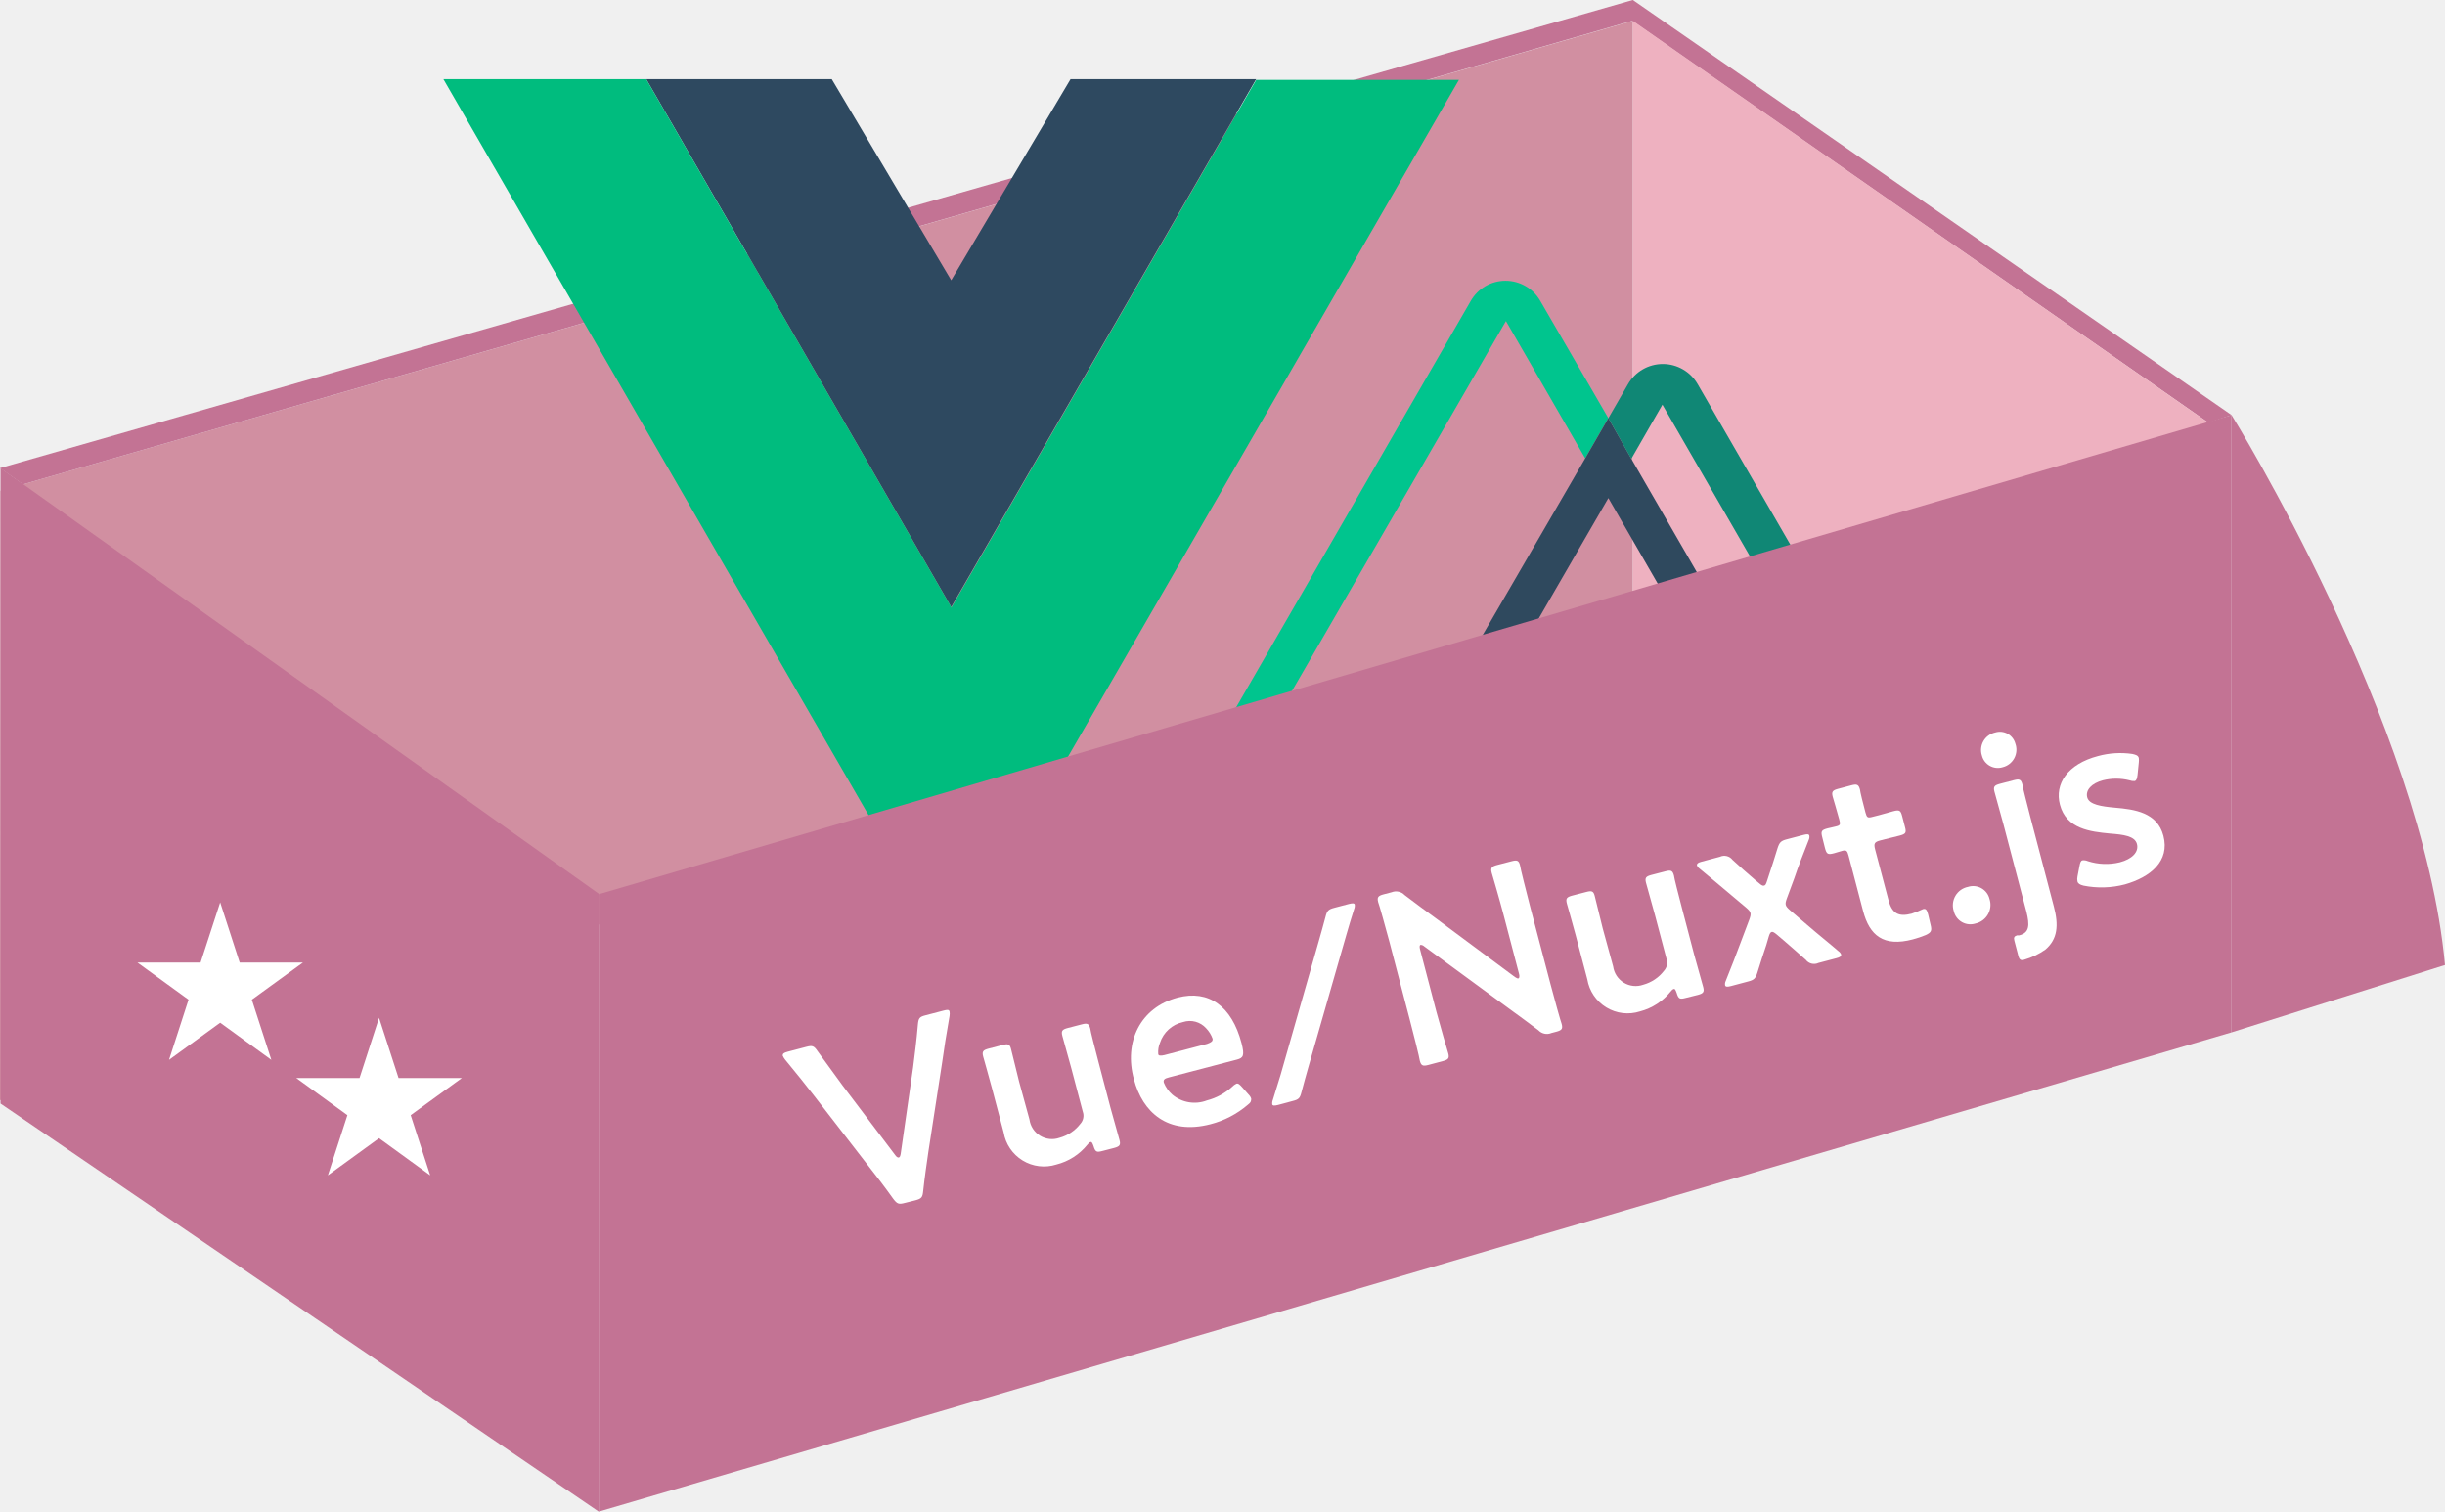
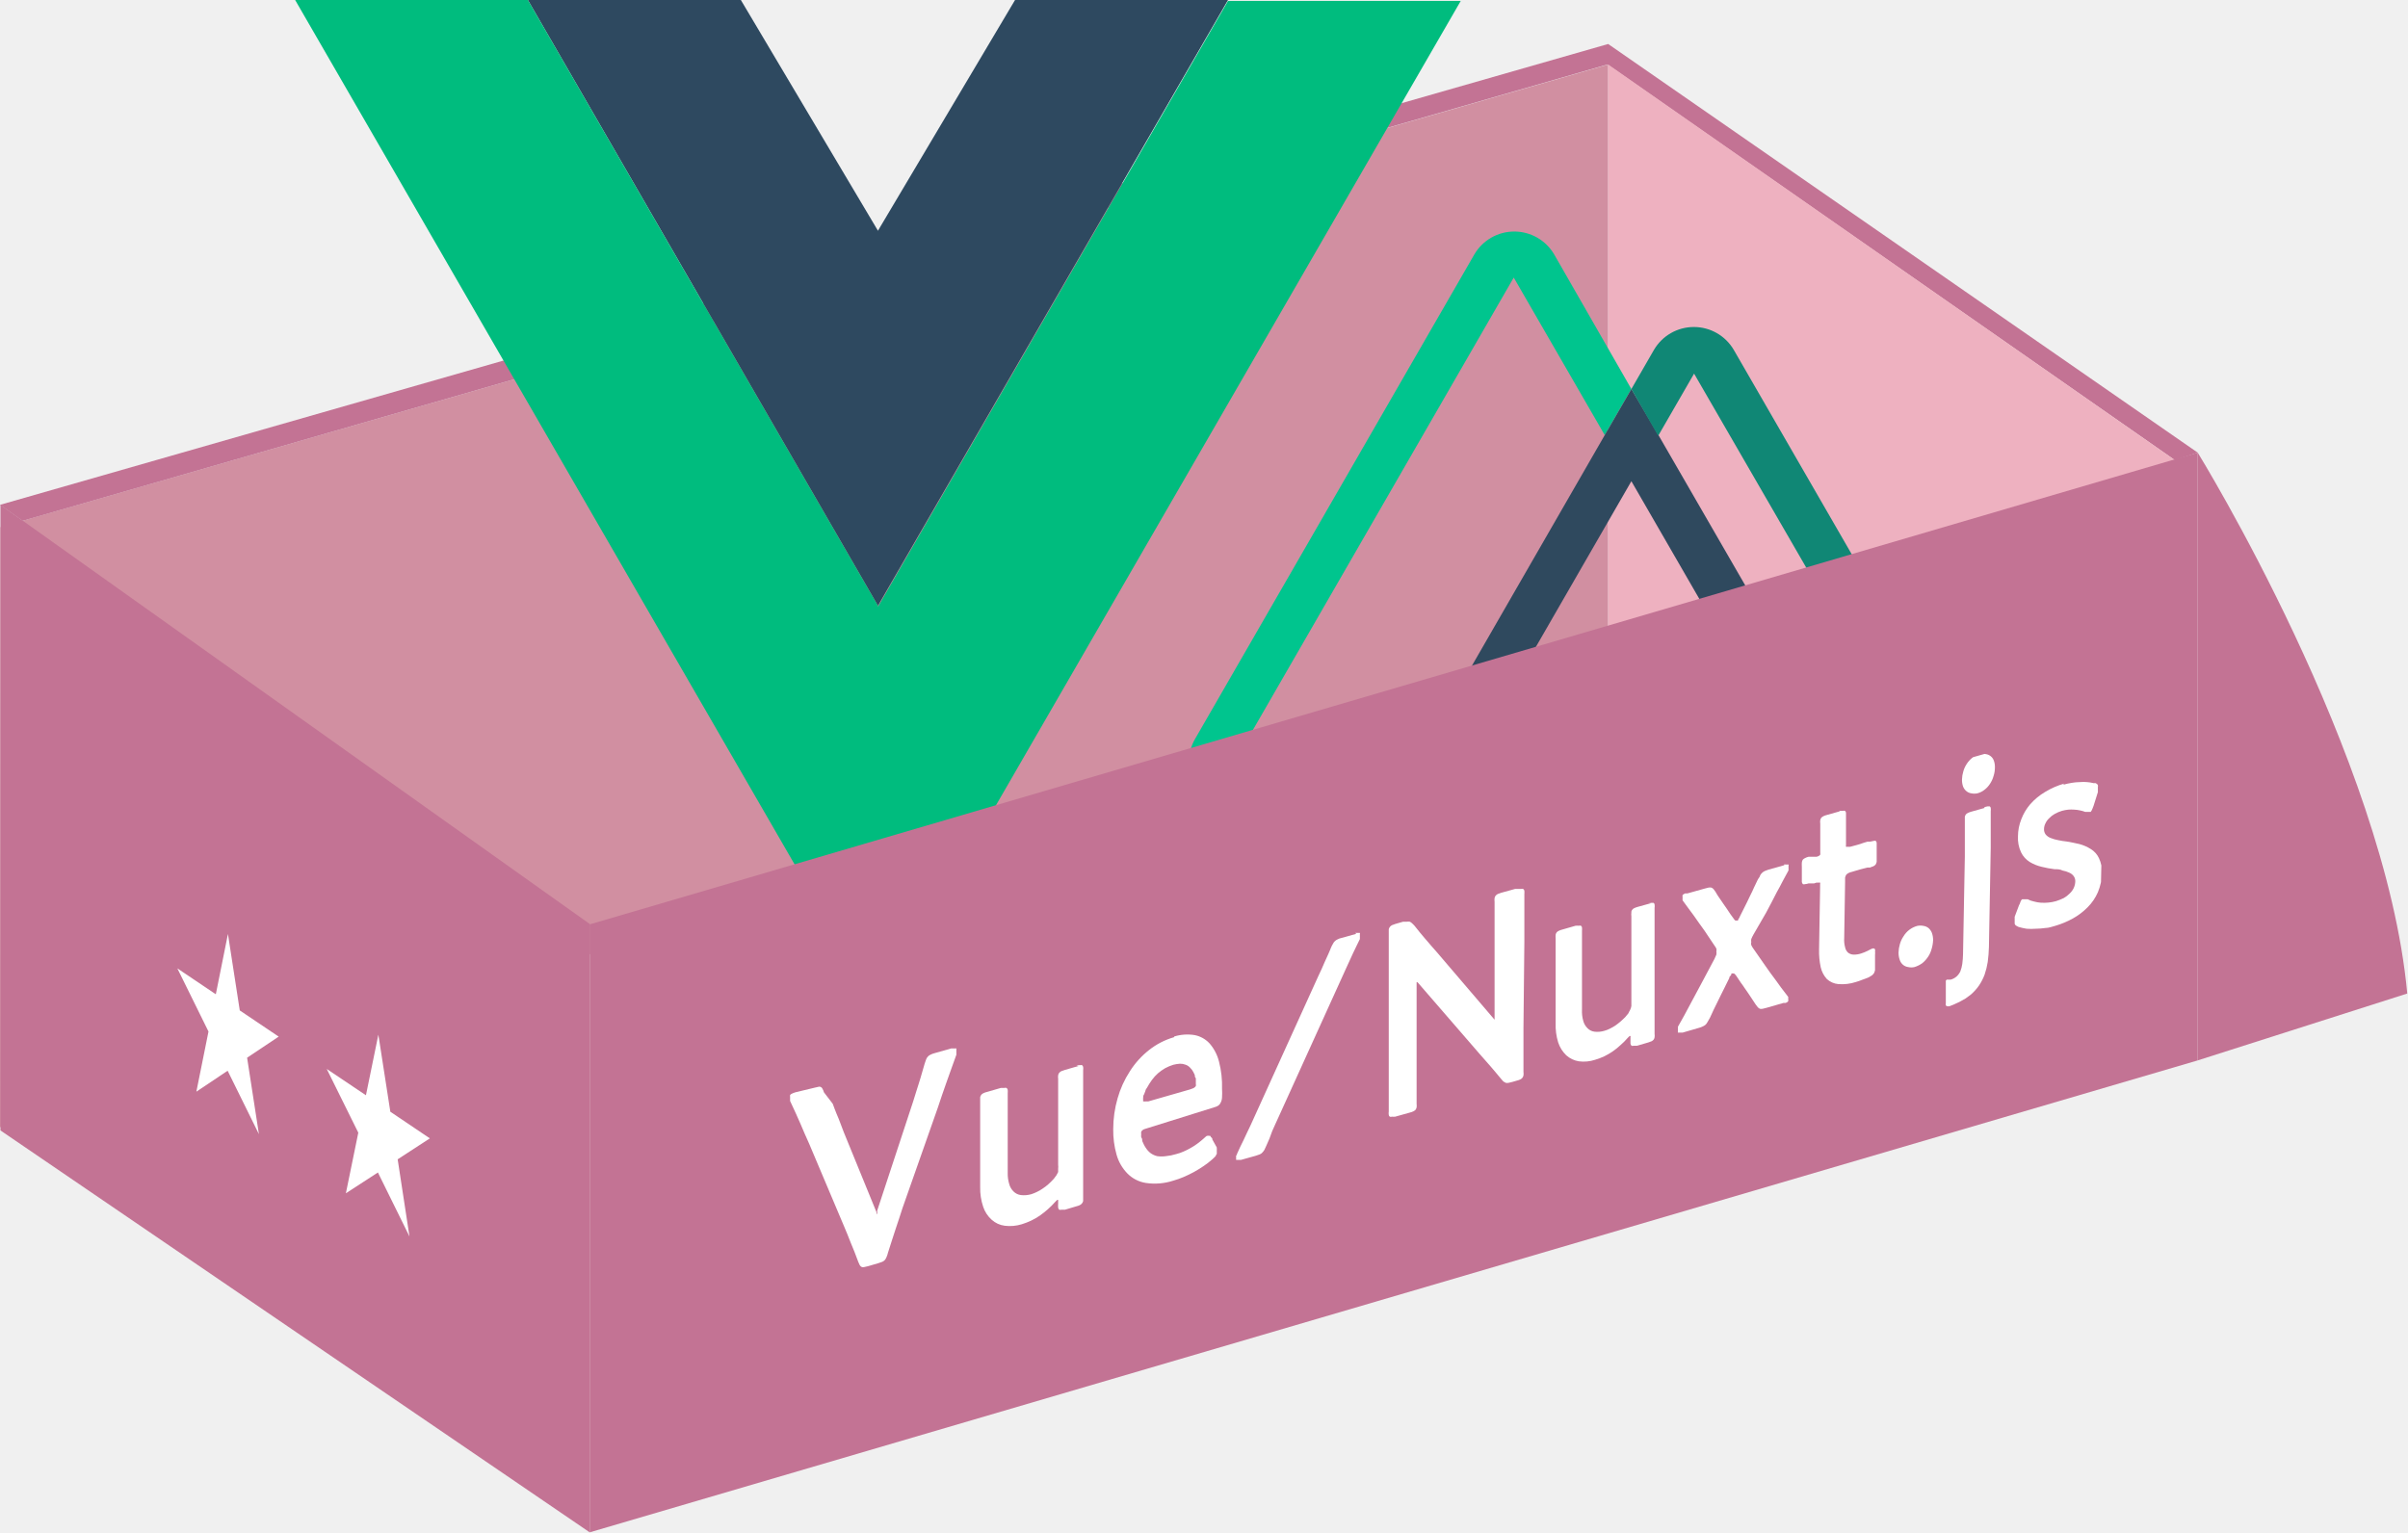
- <svg xmlns="http://www.w3.org/2000/svg" viewBox="0 0 235.63 145.68">
+ <svg xmlns="http://www.w3.org/2000/svg" viewBox="0 0 160.89 102.41">
  <defs>
-     <style>.cls-1{fill:#d18fa1;}.cls-2{fill:#c37394;}.cls-3{fill:#eeb1c0;}.cls-4{fill:#00c58e;}.cls-5{fill:#2f495e;}.cls-6{fill:#108775;}.cls-7{fill:#2e4960;}.cls-7,.cls-8{isolation:isolate;}.cls-8{fill:#00bc7e;}.cls-9{fill:#fff;}</style>
+     <style>.cls-1{fill:none;}.cls-2{fill:#d18fa1;}.cls-3{fill:#c37394;}.cls-4{fill:#eeb1c0;}.cls-5{fill:#00c58e;}.cls-6{fill:#2f495e;}.cls-7{fill:#108775;}.cls-8{fill:#2e4960;}.cls-10,.cls-8,.cls-9{isolation:isolate;}.cls-9{fill:#00bc7e;}.cls-11{clip-path:url(#clip-path);}.cls-12{fill:#fff;}.cls-13{clip-path:url(#clip-path-2);}</style>
+     <clipPath id="clip-path">
+       <polygon class="cls-1" points="28.68 83.54 11.84 72.09 11.85 60.16 28.74 71.46 28.68 83.54" />
+     </clipPath>
+     <clipPath id="clip-path-2">
+       <polygon class="cls-1" points="52.8 89.81 52.77 72.98 140.61 48.12 140.26 64.41 52.8 89.81" />
+     </clipPath>
  </defs>
  <g id="レイヤー_2" data-name="レイヤー 2">
-     <g id="レイヤー_1-2" data-name="レイヤー 1">
-       <polygon class="cls-1" points="0 106.03 157.36 59.85 157.36 2.01 0.05 47.3 0 106.03" />
-       <polygon class="cls-2" points="0.05 106.35 0.05 45.11 57.7 86.13 57.7 145.68 0.05 106.35" />
-       <polygon class="cls-2" points="215.06 40 157.36 0 0 45.11 2.21 46.68 157.29 2.01 212.82 40.73 215.06 40" />
-       <polygon class="cls-3" points="212.82 40.73 157.36 2.01 157.36 59.85 212.82 98.44 212.82 40.73" />
-       <path class="cls-4" d="M155,40.3l-2.23,3.87-7.64-13.23L121.64,71.55h15.88a3.86,3.86,0,0,0,3.86,3.87H121.64a3.87,3.87,0,0,1-3.35-5.8L141.74,29a3.86,3.86,0,0,1,6.7,0Z" />
-       <path class="cls-5" d="M171.89,69.62l-14.7-25.45L155,40.3l-2.23,3.87L138,69.62a3.87,3.87,0,0,0,3.35,5.8h27.15a3.87,3.87,0,0,0,3.35-5.8Zm-30.51,1.93L155,48l13.57,23.51Z" />
-       <path class="cls-6" d="M182.39,73.48A3.87,3.87,0,0,1,179,75.42H168.53a3.87,3.87,0,0,0,3.87-3.87H179L160.21,39l-3,5.22L155,40.3l1.9-3.29a3.87,3.87,0,0,1,6.7,0l18.83,32.61A3.86,3.86,0,0,1,182.39,73.48Z" />
-       <g id="A4gAvk.tif">
-         <polygon class="cls-7" points="91.67 58.5 121.06 7.63 103.17 7.63 91.67 27.01 80.16 7.63 62.28 7.63 91.67 58.5" />
-         <polyline class="cls-8" points="91.67 58.58 121.06 7.7 140.6 7.7 91.67 92.41 91.67 92.34 42.73 7.63 62.28 7.63 91.67 58.5" />
+     <g id="About_Me" data-name="About Me">
+       <g id="Vue.js_Nuxt.js" data-name="Vue.js/Nuxt.js">
+         <polygon class="cls-2" points="0 75.34 107.45 43.8 107.45 4.31 0.03 35.23 0 75.34" />
+         <polygon class="cls-3" points="0.03 75.55 0.03 33.74 39.4 61.75 39.4 102.41 0.03 75.55" />
+         <polygon class="cls-3" points="146.84 30.25 107.45 2.94 0 33.74 1.51 34.81 107.4 4.31 145.31 30.75 146.84 30.25" />
+         <polygon class="cls-4" points="145.31 30.75 107.45 4.31 107.45 43.8 145.31 70.16 145.31 30.75" />
+         <path class="cls-5" d="M109,26l-1.78,3.08-6.08-10.53L82.51,50.87H95.15A3.07,3.07,0,0,0,98.22,54H82.51a3.08,3.08,0,0,1-2.66-4.62L98.51,17a3.09,3.09,0,0,1,5.33,0Z" />
+         <path class="cls-6" d="M122.5,49.33,110.81,29.08,109,26l-1.78,3.08L95.56,49.33A3.08,3.08,0,0,0,98.22,54h21.61a3.08,3.08,0,0,0,2.67-4.62ZM98.22,50.87,109,32.16l10.8,18.71Z" />
+         <path class="cls-7" d="M130.86,52.41A3.09,3.09,0,0,1,128.19,54h-8.36a3.08,3.08,0,0,0,3.08-3.08h5.28l-15-25.95-2.4,4.16L109,26l1.51-2.62a3.09,3.09,0,0,1,5.33,0l15,26A3.08,3.08,0,0,1,130.86,52.41Z" />
+         <g id="A4gAvk.tif">
+           <polygon class="cls-8" points="58.66 40.48 82.05 0 67.82 0 58.66 15.42 49.5 0 35.27 0 58.66 40.48" />
+           <polyline class="cls-9" points="58.66 40.55 82.05 0.06 97.6 0.06 58.66 67.47 58.66 67.41 19.72 0 35.27 0 58.66 40.48" />
+         </g>
+         <polygon class="cls-3" points="146.84 70.87 39.4 102.41 39.4 61.75 39.4 61.78 146.84 30.25 146.84 70.87" />
+         <path class="cls-3" d="M146.84,70.87l14-4.47c-1.46-15.84-14-36.15-14-36.15" />
+         <g id="星">
+           <g class="cls-10">
+             <g class="cls-11">
+               <polyline class="cls-12" points="25.28 69.15 26.08 74.3 28.72 76.08 26.57 77.48 27.36 82.64 25.25 78.36 23.11 79.75 23.94 75.7 21.83 71.44 24.45 73.2 25.28 69.15" />
+               <polyline class="cls-12" points="15.23 62.42 16.02 67.53 18.62 69.28 16.51 70.69 17.3 75.8 15.21 71.56 13.12 72.96 13.93 68.94 11.85 64.72 14.42 66.45 15.23 62.42" />
+             </g>
+           </g>
+         </g>
+         <g class="cls-10">
+           <g class="cls-13">
+             <path class="cls-12" d="M63.63,70.05l-1.2.34a1.09,1.09,0,0,0-.26.1.43.43,0,0,0-.17.12.52.52,0,0,0-.12.19l-.1.29c-.09.33-.19.64-.27.93s-.18.56-.26.83l-.24.77-.24.73-2.16,6.56s0,.08,0,.11a.59.59,0,0,0,0,.08s0,0-.05.05a.05.05,0,0,1,0,0h0s0,0,0,0l0-.05a.25.25,0,0,1,0-.09l-2.19-5.36c-.07-.19-.15-.38-.22-.58s-.16-.41-.25-.62-.17-.44-.26-.68L55.05,73a.91.91,0,0,0-.1-.24.23.23,0,0,0-.12-.12.23.23,0,0,0-.17,0l-.26.06L53.15,73l-.17.06-.12.06a.23.23,0,0,0-.07.07.18.18,0,0,0,0,.1v.07a.64.64,0,0,1,0,.07l0,.07,0,.08.37.8.32.72.29.68.29.65,2.32,5.49c.07.18.15.36.23.55l.23.58.25.61c.08.22.16.44.25.66s.08.18.11.24a.29.29,0,0,0,.13.12.29.29,0,0,0,.17,0l.26-.06.68-.2.26-.09a.52.52,0,0,0,.17-.12.68.68,0,0,0,.11-.19,1.5,1.5,0,0,0,.1-.3c.09-.28.17-.55.26-.81s.17-.52.25-.77l.24-.72c.08-.23.15-.46.22-.68L62.67,74c.08-.25.17-.51.26-.78l.29-.83c.1-.28.2-.58.32-.9s.23-.65.36-1l0-.1a.46.46,0,0,1,0-.09s0-.06,0-.08v-.06s0-.07,0-.09a.09.09,0,0,0-.06,0h-.11l-.16,0" />
+             <path class="cls-12" d="M72.07,71.24l-.93.27-.23.08a.53.53,0,0,0-.14.11.34.34,0,0,0-.07.16.82.82,0,0,0,0,.24v.32c0,.17,0,.4,0,.65s0,.51,0,.77v4a1.14,1.14,0,0,1,0,.27,1.42,1.42,0,0,1,0,.22,2.12,2.12,0,0,1-.11.21l-.17.23a4.54,4.54,0,0,1-.38.38,3.2,3.2,0,0,1-.38.29,2.48,2.48,0,0,1-.38.22,2.87,2.87,0,0,1-.37.15,1.76,1.76,0,0,1-.7.06.84.84,0,0,1-.49-.24,1.07,1.07,0,0,1-.29-.5,2.37,2.37,0,0,1-.1-.74V75.53c0-.2,0-.45,0-.71s0-.53,0-.78,0-.48,0-.65,0-.3,0-.33a1.3,1.3,0,0,0,0-.23.21.21,0,0,0-.08-.12.2.2,0,0,0-.14,0l-.24,0-.93.27a.87.87,0,0,0-.23.08.39.39,0,0,0-.14.1.48.48,0,0,0-.08.16,1.66,1.66,0,0,0,0,.24v.33c0,.17,0,.4,0,.65s0,.51,0,.77,0,.5,0,.71v3.32a3.88,3.88,0,0,0,.2,1.31,2,2,0,0,0,.57.87,1.59,1.59,0,0,0,.87.4,2.71,2.71,0,0,0,1.14-.1,4.67,4.67,0,0,0,.62-.24,4.3,4.3,0,0,0,.59-.34c.18-.13.36-.27.53-.42a5.66,5.66,0,0,0,.49-.49.6.6,0,0,1,.08-.08l.06-.06s0,0,.06,0a.05.05,0,0,1,0,0s0,0,0,0a.1.1,0,0,1,0,0,.51.51,0,0,0,0,.09s0,.09,0,.15a1.7,1.7,0,0,0,0,.28.26.26,0,0,0,.07.14.29.29,0,0,0,.14,0l.24,0,.77-.23a1,1,0,0,0,.23-.08.41.41,0,0,0,.22-.27,1.54,1.54,0,0,0,0-.24s0-.15,0-.32,0-.4,0-.65,0-.51,0-.77V74c0-.2,0-.45,0-.71s0-.52,0-.77,0-.48,0-.66v-.33a.68.68,0,0,0,0-.22.18.18,0,0,0-.07-.12.21.21,0,0,0-.14,0,1.32,1.32,0,0,0-.24,0" />
+             <path class="cls-12" d="M76.73,73.61l-.17,0a.2.2,0,0,1-.11,0l-.07,0a.2.2,0,0,1,0-.09.55.55,0,0,1,0-.16c0-.07,0-.14.06-.22l.09-.23c0-.08.07-.15.11-.22a4.59,4.59,0,0,1,.33-.52,2.79,2.79,0,0,1,.4-.44,3.21,3.21,0,0,1,.48-.34,3,3,0,0,1,.55-.23,2.65,2.65,0,0,1,.44-.07,1,1,0,0,1,.38.07.7.7,0,0,1,.29.19,1.09,1.09,0,0,1,.23.31l.09.19c0,.07,0,.14.07.21a1.77,1.77,0,0,1,0,.2,1.54,1.54,0,0,1,0,.19.28.28,0,0,1,0,.13.32.32,0,0,1-.08.09.35.35,0,0,1-.12.07l-.19.07-2.82.81m1.75-4.3a4.82,4.82,0,0,0-1.67.86,5.62,5.62,0,0,0-1.28,1.42,6.61,6.61,0,0,0-.82,1.81,7.43,7.43,0,0,0-.29,2.06,5.91,5.91,0,0,0,.22,1.69,2.94,2.94,0,0,0,.72,1.26,2.21,2.21,0,0,0,1.24.64,4,4,0,0,0,1.82-.15,6,6,0,0,0,.71-.25c.23-.1.46-.21.68-.33s.44-.26.65-.4a5.26,5.26,0,0,0,.58-.45l.14-.13.1-.11s0-.08.06-.11a.5.5,0,0,0,0-.12s0,0,0-.07a.24.24,0,0,0,0-.08.13.13,0,0,0,0-.08.36.36,0,0,0,0-.09L81,76.15c0-.05,0-.1-.08-.14l-.06-.1a.18.18,0,0,0-.08,0,.11.11,0,0,0-.08,0l-.06,0-.07.05-.09.08-.1.09c-.13.11-.26.22-.4.32a4.08,4.08,0,0,1-.44.28,4,4,0,0,1-.46.23,2.84,2.84,0,0,1-.49.17,3.46,3.46,0,0,1-.7.14,2.07,2.07,0,0,1-.57,0,1.27,1.27,0,0,1-.44-.2,1.34,1.34,0,0,1-.32-.35,1.59,1.59,0,0,1-.13-.22,2.56,2.56,0,0,1-.11-.24c0-.09,0-.17-.07-.25a.88.88,0,0,1,0-.21.33.33,0,0,1,0-.15.17.17,0,0,1,.07-.1.36.36,0,0,1,.12-.08l.19-.06L81.14,74a.89.89,0,0,0,.26-.11.46.46,0,0,0,.16-.2.81.81,0,0,0,.09-.35,4.45,4.45,0,0,0,0-.57,6.46,6.46,0,0,0-.2-1.81,2.94,2.94,0,0,0-.62-1.21,1.84,1.84,0,0,0-1-.57,3,3,0,0,0-1.37.09" />
+             <path class="cls-12" d="M90.62,62.41l-1,.28a.81.81,0,0,0-.25.09.57.57,0,0,0-.18.12.52.52,0,0,0-.13.18,1.82,1.82,0,0,0-.14.28c-.06.16-.13.31-.2.47l-.21.46c-.07.15-.13.31-.2.46s-.15.31-.22.47l-4.54,10c-.08.16-.16.32-.23.48s-.15.31-.22.47l-.23.47-.22.48s0,.08-.06.11l0,.09a.25.25,0,0,0,0,.07s0,.05,0,.07a.14.14,0,0,0,0,.06l.07,0h.1l.15,0,1-.28.26-.09a.43.43,0,0,0,.17-.12.86.86,0,0,0,.14-.18l.13-.28.21-.48L85,75.6l.21-.47.21-.46,4.54-10c.07-.16.14-.32.22-.48l.22-.48c.08-.16.16-.32.23-.48l.23-.47a1,1,0,0,0,0-.12l0-.09a.24.24,0,0,1,0-.08v-.05a.08.08,0,0,0,0-.07s0,0-.06,0h-.1l-.15,0" />
+             <path class="cls-12" d="M101.23,59.41l-.94.26-.22.08a.53.53,0,0,0-.14.11.39.39,0,0,0-.07.16.86.86,0,0,0,0,.24v.4c0,.22,0,.51,0,.84v1.93l0,4.49a.53.53,0,0,1,0,.13.24.24,0,0,1,0,.09l0,.07a.1.1,0,0,1,0,0h0l0,0,0,0,0-.06-3.88-4.54-.37-.42c-.12-.15-.25-.29-.37-.43l-.37-.44-.36-.45c-.07-.07-.12-.13-.17-.17a.44.44,0,0,0-.15-.1.59.59,0,0,0-.19,0l-.25,0-.52.15-.22.08a.41.41,0,0,0-.22.27,1.54,1.54,0,0,0,0,.24v.38c0,.2,0,.48,0,.78s0,.63,0,.95,0,.63,0,.88l0,5.78c0,.27,0,.59,0,.93s0,.69,0,1,0,.62,0,.84,0,.37,0,.4a.75.75,0,0,0,0,.23.16.16,0,0,0,.07.12.2.2,0,0,0,.14,0,1.15,1.15,0,0,0,.22,0l1-.28a.93.93,0,0,0,.22-.08.5.5,0,0,0,.14-.1.46.46,0,0,0,.07-.16.9.9,0,0,0,0-.24v-.4c0-.22,0-.51,0-.83V70.63l0-4.7a.53.53,0,0,1,0-.13.3.3,0,0,1,0-.1.11.11,0,0,1,0-.06.1.1,0,0,1,0,0h0l.05,0,0,0,.06.06,4.12,4.76.37.42.36.41.34.4.34.41a1.54,1.54,0,0,0,.16.18l.16.09a.51.51,0,0,0,.18,0l.25-.06.31-.09a1,1,0,0,0,.23-.08.38.38,0,0,0,.14-.11.34.34,0,0,0,.07-.16.75.75,0,0,0,0-.23s0-.17,0-.38,0-.48,0-.78V68.69l.06-5.76c0-.26,0-.59,0-.93s0-.69,0-1,0-.62,0-.84,0-.37,0-.4a1.21,1.21,0,0,0,0-.23.18.18,0,0,0-.08-.12.26.26,0,0,0-.14,0l-.22,0" />
+             <path class="cls-12" d="M110.32,60.36l-.9.25a1.32,1.32,0,0,0-.22.08.31.31,0,0,0-.14.11A.26.26,0,0,0,109,61a.83.83,0,0,0,0,.24v1c0,.24,0,.51,0,.76v.69l0,3.27a2.13,2.13,0,0,1,0,.27.83.83,0,0,1-.06.21,1.06,1.06,0,0,1-.11.21c0,.07-.1.14-.16.23s-.25.26-.37.37a4.68,4.68,0,0,1-.37.29,3.47,3.47,0,0,1-.37.21,1.78,1.78,0,0,1-.36.14,1.62,1.62,0,0,1-.67.06.79.79,0,0,1-.47-.24,1.06,1.06,0,0,1-.28-.5,2.27,2.27,0,0,1-.08-.72l0-2.85c0-.19,0-.44,0-.69s0-.52,0-.77,0-.47,0-.64,0-.3,0-.33a1.18,1.18,0,0,0,0-.22.15.15,0,0,0-.07-.12.18.18,0,0,0-.13,0,1.24,1.24,0,0,0-.23,0l-.9.26a.93.93,0,0,0-.22.08.39.39,0,0,0-.14.1.34.34,0,0,0-.07.16,1.29,1.29,0,0,0,0,.24V63c0,.17,0,.39,0,.64v.76c0,.25,0,.5,0,.69l0,3.28a3.91,3.91,0,0,0,.17,1.3,2.11,2.11,0,0,0,.54.86,1.65,1.65,0,0,0,.84.4,2.43,2.43,0,0,0,1.08-.1,4,4,0,0,0,.61-.23,4.3,4.3,0,0,0,1.09-.75,4.17,4.17,0,0,0,.47-.47l.08-.08.06-.06s0,0,.06,0l0,0a0,0,0,0,1,0,0,.08.08,0,0,1,0,0,.2.2,0,0,1,0,.09.66.66,0,0,1,0,.15,1.87,1.87,0,0,0,0,.27.3.3,0,0,0,.07.14.21.21,0,0,0,.14,0,1.39,1.39,0,0,0,.23,0l.75-.22.22-.08a.45.45,0,0,0,.13-.1.33.33,0,0,0,.07-.16.83.83,0,0,0,0-.24V66.61l0-3.5c0-.2,0-.45,0-.7s0-.52,0-.77,0-.47,0-.64,0-.29,0-.32a.75.75,0,0,0,0-.23.14.14,0,0,0-.07-.11s-.07,0-.13,0l-.22,0" />
+             <path class="cls-12" d="M119.23,57.82l-1.07.3-.24.09a.57.57,0,0,0-.18.12.66.66,0,0,0-.14.18c0,.08-.1.17-.16.29l-.24.5q-.11.26-.24.51l-.24.5c-.08.17-.17.35-.26.52l-.19.38-.07.15-.07.1,0,.06a.09.09,0,0,1-.06,0,.09.09,0,0,1-.07,0l-.06,0-.06-.06a.86.86,0,0,1-.07-.1l-.19-.26-.24-.36-.25-.36c-.09-.13-.17-.26-.26-.38s-.17-.26-.25-.4a1.89,1.89,0,0,0-.14-.19.37.37,0,0,0-.14-.09.5.5,0,0,0-.18,0l-.24.06-1.18.33-.15,0-.11.06a.17.17,0,0,0-.06.06.16.16,0,0,0,0,.09s0,0,0,.05a.25.25,0,0,0,0,.07l0,.06,0,.07.38.52.37.5.35.5.36.5.67,1a1.35,1.35,0,0,1,.13.21.43.43,0,0,1,0,.19.63.63,0,0,1,0,.21,3,3,0,0,1-.13.29l-.9,1.69c-.12.23-.24.46-.37.69s-.24.46-.37.69l-.38.71-.42.75,0,.1,0,.09a.25.25,0,0,0,0,.07s0,0,0,.06a.12.12,0,0,0,0,.07l.06,0h.11l.15,0,1.1-.32a1.34,1.34,0,0,0,.24-.09.78.78,0,0,0,.18-.11.72.72,0,0,0,.14-.19,3.08,3.08,0,0,0,.16-.28l.24-.52.25-.51.24-.49c.08-.17.17-.33.25-.5l.31-.63s0-.1.07-.14a.86.86,0,0,1,.07-.1l0-.07a.09.09,0,0,1,.06,0,.06.06,0,0,1,.06,0,.09.09,0,0,1,.06,0l.07.06.08.1.3.45c.08.1.16.22.24.34l.25.36.26.39.25.38a1.63,1.63,0,0,0,.14.18.41.41,0,0,0,.14.1.5.5,0,0,0,.18,0l.24-.06,1.15-.33.15,0,.11-.06a.13.13,0,0,0,.06-.07.11.11,0,0,0,0-.08s0,0,0-.06a.14.14,0,0,0,0-.06l0-.07-.05-.07L119,66l-.36-.5-.37-.5-.36-.51-.78-1.12a1.2,1.2,0,0,1-.12-.21.31.31,0,0,1,0-.19.59.59,0,0,1,0-.21,2.45,2.45,0,0,1,.14-.29L118,61l.36-.68.36-.7c.13-.23.26-.47.38-.71l.4-.74,0-.1,0-.09a.19.19,0,0,0,0-.07.13.13,0,0,0,0-.06.08.08,0,0,0,0-.07.06.06,0,0,0-.06,0h-.1a.4.4,0,0,0-.15,0" />
+             <path class="cls-12" d="M122.9,54.23l-.85.24a.93.93,0,0,0-.22.08.5.5,0,0,0-.14.1.39.39,0,0,0-.07.16.82.82,0,0,0,0,.24v.69c0,.17,0,.35,0,.53s0,.34,0,.48a1.55,1.55,0,0,1,0,.23.47.47,0,0,1,0,.14.24.24,0,0,1-.09.08.49.49,0,0,1-.16.06l-.14,0-.14,0-.14,0-.11,0a.93.93,0,0,0-.24.09.45.45,0,0,0-.15.11.48.48,0,0,0-.06.18,2,2,0,0,0,0,.29v.74a2.18,2.18,0,0,0,0,.28.3.3,0,0,0,.07.14.2.2,0,0,0,.14,0,.93.93,0,0,0,.24-.05l.09,0,.13,0,.15,0,.15-.05.16,0a.1.1,0,0,1,.09,0,.24.24,0,0,1,0,.12,1.41,1.41,0,0,1,0,.22l-.07,4.13a5.09,5.09,0,0,0,.11,1.18,1.74,1.74,0,0,0,.41.79,1.3,1.3,0,0,0,.77.34,3,3,0,0,0,1.17-.14l.22-.07.21-.08.22-.08.2-.08.22-.13a.64.64,0,0,0,.14-.15.93.93,0,0,0,.07-.2,2.16,2.16,0,0,0,0-.28v-.75a.8.8,0,0,0,0-.22.23.23,0,0,0,0-.13.09.09,0,0,0-.06-.07.22.22,0,0,0-.11,0l-.12.05-.19.1-.22.1-.22.08a1.5,1.5,0,0,1-.52.08.63.63,0,0,1-.36-.13.66.66,0,0,1-.2-.36,1.88,1.88,0,0,1-.06-.62l.06-3.76a2.16,2.16,0,0,1,0-.28.75.75,0,0,1,.07-.18.47.47,0,0,1,.15-.12.87.87,0,0,1,.23-.08l.3-.09.24-.07.27-.07.24-.06.16,0,.24-.09a.53.53,0,0,0,.14-.11.75.75,0,0,0,.07-.18c0-.08,0-.17,0-.28V56.6a2.1,2.1,0,0,0,0-.27.2.2,0,0,0-.06-.13.21.21,0,0,0-.14,0l-.24.05-.17,0-.24.07-.26.09-.24.07-.41.11a.54.54,0,0,1-.18,0,.18.18,0,0,1-.11,0,.23.23,0,0,1,0-.11c0-.06,0-.13,0-.22s0-.34,0-.52,0-.37,0-.54,0-.32,0-.43,0-.2,0-.24a1.41,1.41,0,0,0,0-.22.22.22,0,0,0-.07-.12.26.26,0,0,0-.14,0,1.23,1.23,0,0,0-.21,0" />
+             <path class="cls-12" d="M128.1,61.88a1.55,1.55,0,0,0-.92.7,1.75,1.75,0,0,0-.24.52,2.18,2.18,0,0,0-.09.56,1.44,1.44,0,0,0,.08.49.71.71,0,0,0,.22.33.66.66,0,0,0,.34.15.92.92,0,0,0,.43,0,1.81,1.81,0,0,0,.52-.26,1.9,1.9,0,0,0,.38-.42,1.7,1.7,0,0,0,.24-.53,2.35,2.35,0,0,0,.1-.59,1.42,1.42,0,0,0-.08-.48.83.83,0,0,0-.22-.32.7.7,0,0,0-.34-.15,1,1,0,0,0-.42,0" />
+             <path class="cls-12" d="M132.59,54l-.89.25a1,1,0,0,0-.21.08.36.36,0,0,0-.14.1.52.52,0,0,0-.07.15,1.54,1.54,0,0,0,0,.24v.32c0,.17,0,.39,0,.63v.76c0,.26,0,.5,0,.71l-.12,6.52a6,6,0,0,1-.05.66,2.28,2.28,0,0,1-.13.5,1.11,1.11,0,0,1-.25.34,1,1,0,0,1-.39.21l-.14,0-.12,0a.23.23,0,0,0-.07.07.36.36,0,0,0,0,.11.81.81,0,0,0,0,.16l0,1v.23a.46.46,0,0,0,0,.15.15.15,0,0,0,.09.06.44.44,0,0,0,.15,0l.28-.11.39-.18.41-.23.34-.25a3.27,3.27,0,0,0,.56-.62,3.49,3.49,0,0,0,.37-.72,5,5,0,0,0,.21-.85,9.48,9.48,0,0,0,.08-1l.12-6.63c0-.2,0-.45,0-.71s0-.52,0-.76,0-.47,0-.64,0-.29,0-.33a.75.75,0,0,0,0-.22.14.14,0,0,0-.07-.11s-.07,0-.13,0l-.22.05m-.33-3.54a1.62,1.62,0,0,0-.49.25,1.72,1.72,0,0,0-.36.4,1.75,1.75,0,0,0-.23.5,2,2,0,0,0-.09.54,1.33,1.33,0,0,0,.07.47.73.73,0,0,0,.22.31.63.63,0,0,0,.33.15,1,1,0,0,0,.41,0,1.27,1.27,0,0,0,.49-.25,1.54,1.54,0,0,0,.36-.4,1.81,1.81,0,0,0,.23-.51,1.84,1.84,0,0,0,.09-.57,1.25,1.25,0,0,0-.07-.45.66.66,0,0,0-.54-.44,1,1,0,0,0-.42,0" />
+             <path class="cls-12" d="M137.92,52.37a5.16,5.16,0,0,0-1.28.56,4.11,4.11,0,0,0-1,.83,3.39,3.39,0,0,0-.59,1,3.11,3.11,0,0,0-.22,1.13,2.23,2.23,0,0,0,.21,1.08,1.57,1.57,0,0,0,.58.64,2.73,2.73,0,0,0,.79.32,6.81,6.81,0,0,0,.86.16c.19,0,.37,0,.54.09a1.75,1.75,0,0,1,.44.14.71.71,0,0,1,.3.23.56.56,0,0,1,.11.35,1.13,1.13,0,0,1-.1.44,1.17,1.17,0,0,1-.27.37,1.78,1.78,0,0,1-.4.31,3.66,3.66,0,0,1-.53.21,3,3,0,0,1-1,.1,2.21,2.21,0,0,1-.46-.08,1.5,1.5,0,0,1-.42-.15l-.09,0-.08,0h-.13l-.07,0a.27.27,0,0,0-.07.08l-.06.13c0,.06-.05.12-.08.19l-.29.77s0,.08,0,.11l0,.1s0,.06,0,.09v.07a.31.31,0,0,0,0,.1.41.41,0,0,0,.05.09l.09.06.12.06a4.28,4.28,0,0,0,.54.12,3.86,3.86,0,0,0,.6,0,4.87,4.87,0,0,0,.65-.05c.23,0,.45-.09.68-.15a5.82,5.82,0,0,0,1.15-.48,4.4,4.4,0,0,0,1-.76,3.25,3.25,0,0,0,.68-1,3.48,3.48,0,0,0,.27-1.28,2.12,2.12,0,0,0-.2-1,1.42,1.42,0,0,0-.55-.61,2.74,2.74,0,0,0-.76-.33c-.28-.07-.57-.12-.85-.17a5,5,0,0,1-.56-.09A2.5,2.5,0,0,1,137,56a.8.8,0,0,1-.32-.23.56.56,0,0,1-.11-.35.85.85,0,0,1,.09-.38,1.07,1.07,0,0,1,.25-.35,1.53,1.53,0,0,1,.37-.29,2.41,2.41,0,0,1,.49-.21,3.1,3.1,0,0,1,.42-.08,2.71,2.71,0,0,1,.4,0,2.32,2.32,0,0,1,.38.05,2,2,0,0,1,.35.1l.09,0,.08,0h.13a.15.15,0,0,0,.07,0,.35.35,0,0,0,.06-.09.81.81,0,0,0,.06-.13,1.71,1.71,0,0,0,.07-.18l.29-.92,0-.11,0-.1s0-.05,0-.07a.2.2,0,0,0,0-.07.2.2,0,0,0,0-.11.35.35,0,0,0-.05-.08l-.1-.06-.14,0a2.58,2.58,0,0,0-.43-.07,2.64,2.64,0,0,0-.49,0,3.5,3.5,0,0,0-.54.05,4.22,4.22,0,0,0-.57.13" />
+           </g>
+         </g>
      </g>
-       <polygon class="cls-2" points="215.06 99.49 57.7 145.68 57.7 86.13 57.7 86.18 215.06 40 215.06 99.49" />
-       <path class="cls-2" d="M215.06,99.49,235.63,93C233.49,69.75,215.06,40,215.06,40" />
-       <path class="cls-9" d="M89.47,111c-.16,1.11-.35,2.38-.5,3.78-.06.61-.15.74-.76.9l-1,.25c-.61.16-.75.1-1.13-.4-.82-1.15-1.58-2.14-2.26-3l-5.33-6.89c-.85-1.09-1.68-2.14-2.84-3.54a1.59,1.59,0,0,1-.22-.37c0-.18.1-.27.47-.37l1.79-.47c.61-.16.75-.1,1.1.41,1,1.36,1.71,2.35,2.41,3.31l5.09,6.73c.12.17.24.23.33.21s.14-.13.18-.34L88,102.85c.15-1.23.32-2.47.46-4.12.06-.61.15-.74.76-.89l1.72-.45c.37-.1.52-.09.57.09a1.33,1.33,0,0,1,0,.43c-.32,1.8-.53,3.17-.71,4.46Z" />
-       <path class="cls-9" d="M106.25,110.92c-.56.15-.69.11-.87-.49-.11-.29-.16-.4-.28-.37s-.17.09-.3.25a5.6,5.6,0,0,1-3,1.92,3.94,3.94,0,0,1-5.08-3.11l-1.11-4.2c-.26-1-.82-2.94-.86-3.1-.13-.49,0-.62.52-.76l1.35-.35c.53-.14.7-.09.82.4.05.16.51,2.1.77,3.12l1,3.65a2.19,2.19,0,0,0,2.9,1.77,3.77,3.77,0,0,0,2-1.34,1.16,1.16,0,0,0,.24-1.18l-1.11-4.2c-.27-1-.82-2.94-.86-3.1-.13-.49,0-.62.52-.76l1.35-.35c.53-.14.69-.08.82.4,0,.17.5,2.1.77,3.13l1.18,4.5c.28,1,.83,3,.87,3.12.13.49,0,.62-.52.76Z" />
-       <path class="cls-9" d="M120.32,105.47a1,1,0,0,1,.26.4c0,.21,0,.36-.34.61a8.91,8.91,0,0,1-3.58,1.86c-4.13,1.08-6.56-1.18-7.38-4.32-1-3.59.61-6.93,4.21-7.88,3-.78,5.22.82,6.16,4.39.31,1.19.17,1.42-.43,1.58l-6.57,1.72c-.42.11-.56.22-.49.5a3.06,3.06,0,0,0,.83,1.17,3.33,3.33,0,0,0,3.32.55,5.77,5.77,0,0,0,2.43-1.31,1.47,1.47,0,0,1,.42-.31c.18-.05.32.09.57.37Zm-3.46-5.37a2.77,2.77,0,0,0-.62-1,2.11,2.11,0,0,0-2.24-.6,3,3,0,0,0-2.21,2,2.29,2.29,0,0,0-.17,1.06c0,.19.23.21.6.12l4.11-1.08C116.75,100.45,116.89,100.34,116.86,100.1Z" />
-       <path class="cls-9" d="M123.15,106.49c-.33.08-.5.08-.54-.06a.88.88,0,0,1,.06-.44c.26-.81.49-1.62.75-2.43l3.66-12.82c.23-.81.45-1.58.66-2.38.15-.59.26-.72.87-.88l1.41-.37c.33-.08.5-.08.54.06a.88.88,0,0,1-.06.44c-.26.81-.51,1.65-.74,2.45l-3.67,12.78c-.22.77-.45,1.6-.66,2.4-.15.59-.26.72-.87.87Z" />
-       <path class="cls-9" d="M138.43,97.51c.36,1.35,1.1,3.88,1.14,4,.13.48,0,.61-.52.75l-1.39.37c-.54.14-.7.08-.83-.41,0-.16-.64-2.73-1-4.08l-1.93-7.38c-.35-1.3-1-3.65-1.08-3.81-.13-.49,0-.62.52-.76l.77-.2a1.15,1.15,0,0,1,1.26.27c1,.76,1.95,1.47,2.93,2.18l7.7,5.72c.16.11.27.15.34.13s.12-.18.06-.41l-1.51-5.76c-.35-1.34-1.09-3.88-1.13-4-.13-.49,0-.62.52-.76l1.39-.36c.53-.14.7-.09.82.4,0,.16.65,2.73,1,4.08l1.94,7.38c.33,1.28,1,3.65,1.07,3.82.13.48,0,.61-.52.75l-.46.12a1.12,1.12,0,0,1-1.26-.26c-.93-.7-1.82-1.36-2.83-2.09l-8.18-6a.52.52,0,0,0-.33-.14c-.12,0-.13.19-.07.42Z" />
-       <path class="cls-9" d="M162.45,96.17c-.56.15-.69.11-.87-.49-.11-.29-.16-.41-.28-.37s-.17.09-.3.25a5.59,5.59,0,0,1-2.95,1.91,3.93,3.93,0,0,1-5.08-3.1l-1.11-4.21c-.26-1-.82-2.93-.86-3.09-.13-.49,0-.62.52-.76l1.35-.35c.53-.14.7-.09.82.4.05.16.51,2.1.77,3.12l1,3.65a2.19,2.19,0,0,0,2.9,1.77,3.77,3.77,0,0,0,2-1.34,1.16,1.16,0,0,0,.24-1.18l-1.11-4.2c-.27-1-.82-2.94-.86-3.1-.13-.49,0-.62.52-.76l1.35-.35c.53-.14.69-.08.82.4,0,.16.5,2.1.77,3.13l1.18,4.5c.28,1,.83,3,.87,3.12.13.49,0,.62-.52.76Z" />
-       <path class="cls-9" d="M170.22,91.08c-.29.87-.57,1.71-.85,2.63-.19.6-.33.73-.91.88l-1.65.44c-.35.09-.52.08-.56-.08a.67.67,0,0,1,.06-.41c.54-1.36,1-2.5,1.44-3.71l.83-2.2c.22-.6.18-.74-.3-1.16l-1.44-1.21c-1-.86-2-1.67-3.05-2.55a.75.75,0,0,1-.26-.33c0-.16.11-.25.46-.34l1.76-.47a1,1,0,0,1,1.22.3c.73.68,1.46,1.31,2.14,1.9l.41.34c.19.17.35.28.49.24s.18-.14.28-.44l.16-.49c.31-.93.58-1.77.85-2.66.19-.59.33-.73.91-.88l1.6-.42c.35-.09.52-.09.56.07a.7.7,0,0,1-.06.42c-.5,1.3-1,2.51-1.39,3.69l-.71,1.92c-.22.6-.18.74.3,1.16l1.67,1.43c1,.87,2.09,1.73,3,2.52a.68.68,0,0,1,.26.33c0,.16-.1.25-.45.34l-1.74.46a1,1,0,0,1-1.22-.3c-.72-.63-1.5-1.34-2.13-1.87l-.67-.57c-.23-.19-.37-.28-.49-.25s-.2.18-.28.45Z" />
-       <path class="cls-9" d="M186.05,89.11c.15.58.07.75-.46,1a9.65,9.65,0,0,1-1.25.42c-2.83.75-4.17-.39-4.79-2.73l-1.4-5.34c-.12-.47-.22-.57-.62-.46s-.66.2-.78.23c-.6.16-.72.09-.88-.52l-.25-1c-.16-.6-.09-.72.51-.88.19-.05.57-.12.82-.19.4-.1.43-.18.3-.67-.19-.72-.58-2-.63-2.19-.13-.49,0-.62.52-.76l1.28-.34c.53-.14.7-.08.83.41,0,.16.31,1.4.53,2.22.13.48.21.54.68.41l.63-.16,1.36-.38c.6-.16.72-.09.87.49l.26,1c.16.58.09.7-.52.86-.2.06-.95.23-1.37.34l-.47.12c-.58.15-.66.3-.51.88L182,86.75c.35,1.32,1,1.62,2.23,1.3a9.39,9.39,0,0,0,1.1-.44c.28-.07.37.08.49.52Z" />
-       <path class="cls-9" d="M191.73,86.62A1.84,1.84,0,0,1,190.39,89a1.64,1.64,0,0,1-2.1-1.19,1.81,1.81,0,0,1,1.37-2.34A1.62,1.62,0,0,1,191.73,86.62Z" />
-       <path class="cls-9" d="M194.22,71.65A1.74,1.74,0,0,1,193,73.94a1.58,1.58,0,0,1-2-1.13,1.73,1.73,0,0,1,1.28-2.22A1.54,1.54,0,0,1,194.22,71.65Zm.86,20.84c-.37.1-.49,0-.61-.53l-.34-1.3c-.09-.32,0-.44.26-.52l.21,0c1-.25,1-1,.7-2.24l-2.23-8.48c-.27-1-.82-3-.86-3.12-.13-.49,0-.62.52-.76l1.34-.35c.54-.14.7-.08.83.4,0,.17.5,2.1.77,3.15l2.26,8.61c.49,1.84.36,3.16-.81,4.16A6.87,6.87,0,0,1,195.08,92.49Z" />
-       <path class="cls-9" d="M208.49,80.54c.65,2.46-1.27,4-3.7,4.69a8.85,8.85,0,0,1-4,.12c-.35-.09-.52-.19-.58-.4a1.11,1.11,0,0,1,0-.47l.19-1c.07-.37.13-.53.29-.57a1,1,0,0,1,.52.08,5.65,5.65,0,0,0,3.08.11c1.19-.31,1.86-1,1.65-1.77s-1.31-.9-2.6-1c-1.88-.18-4.21-.44-4.82-2.78-.53-2,.73-3.92,3.68-4.69a8.1,8.1,0,0,1,3.3-.2c.36.08.56.15.62.39a1.67,1.67,0,0,1,0,.44L206,74.68c-.05.36-.1.54-.27.59a1.2,1.2,0,0,1-.51-.07,5.27,5.27,0,0,0-2.56,0c-1.09.29-1.69.94-1.51,1.64s1.35.88,2.7,1C205.7,78,207.9,78.29,208.49,80.54Z" />
-       <polygon class="cls-9" points="21.22 86.96 23.1 92.76 29.2 92.76 24.27 96.34 26.15 102.14 21.22 98.56 16.29 102.14 18.17 96.34 13.24 92.76 19.33 92.76 21.22 86.96" />
-       <polygon class="cls-9" points="36.53 98.09 38.41 103.89 44.51 103.89 39.58 107.47 41.46 113.27 36.53 109.69 31.6 113.27 33.48 107.47 28.55 103.89 34.65 103.89 36.53 98.09" />
    </g>
  </g>
</svg>
